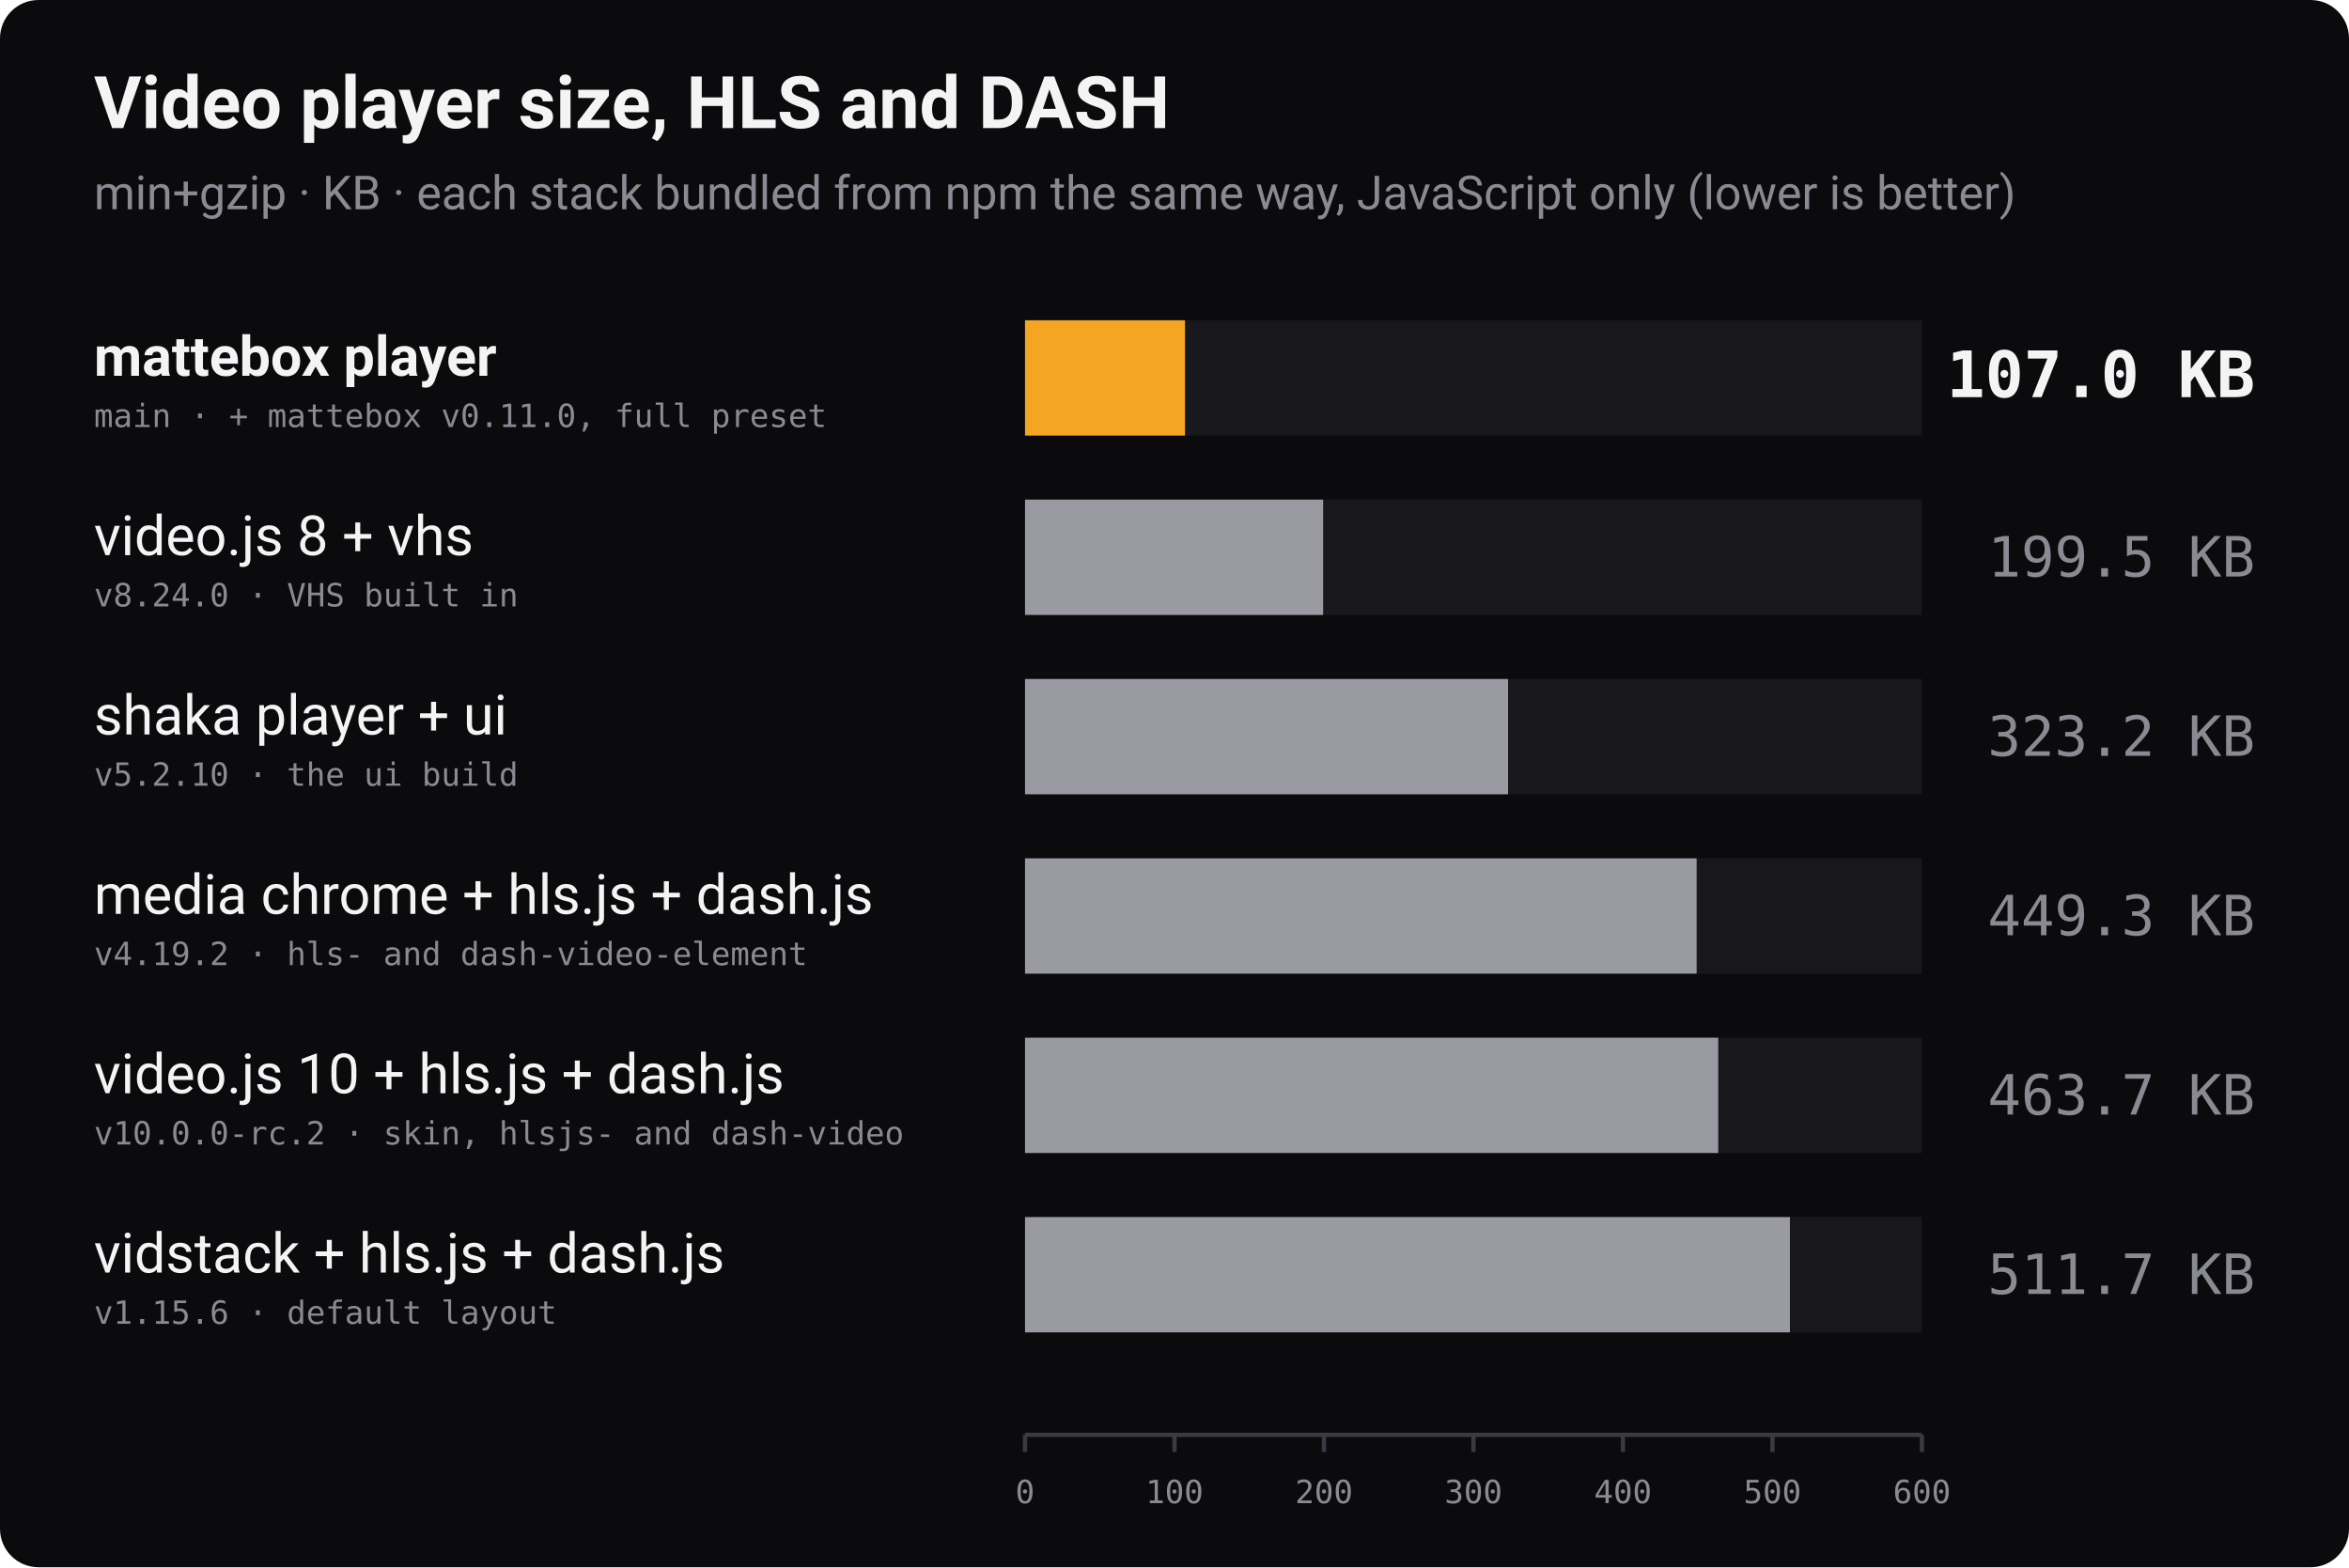
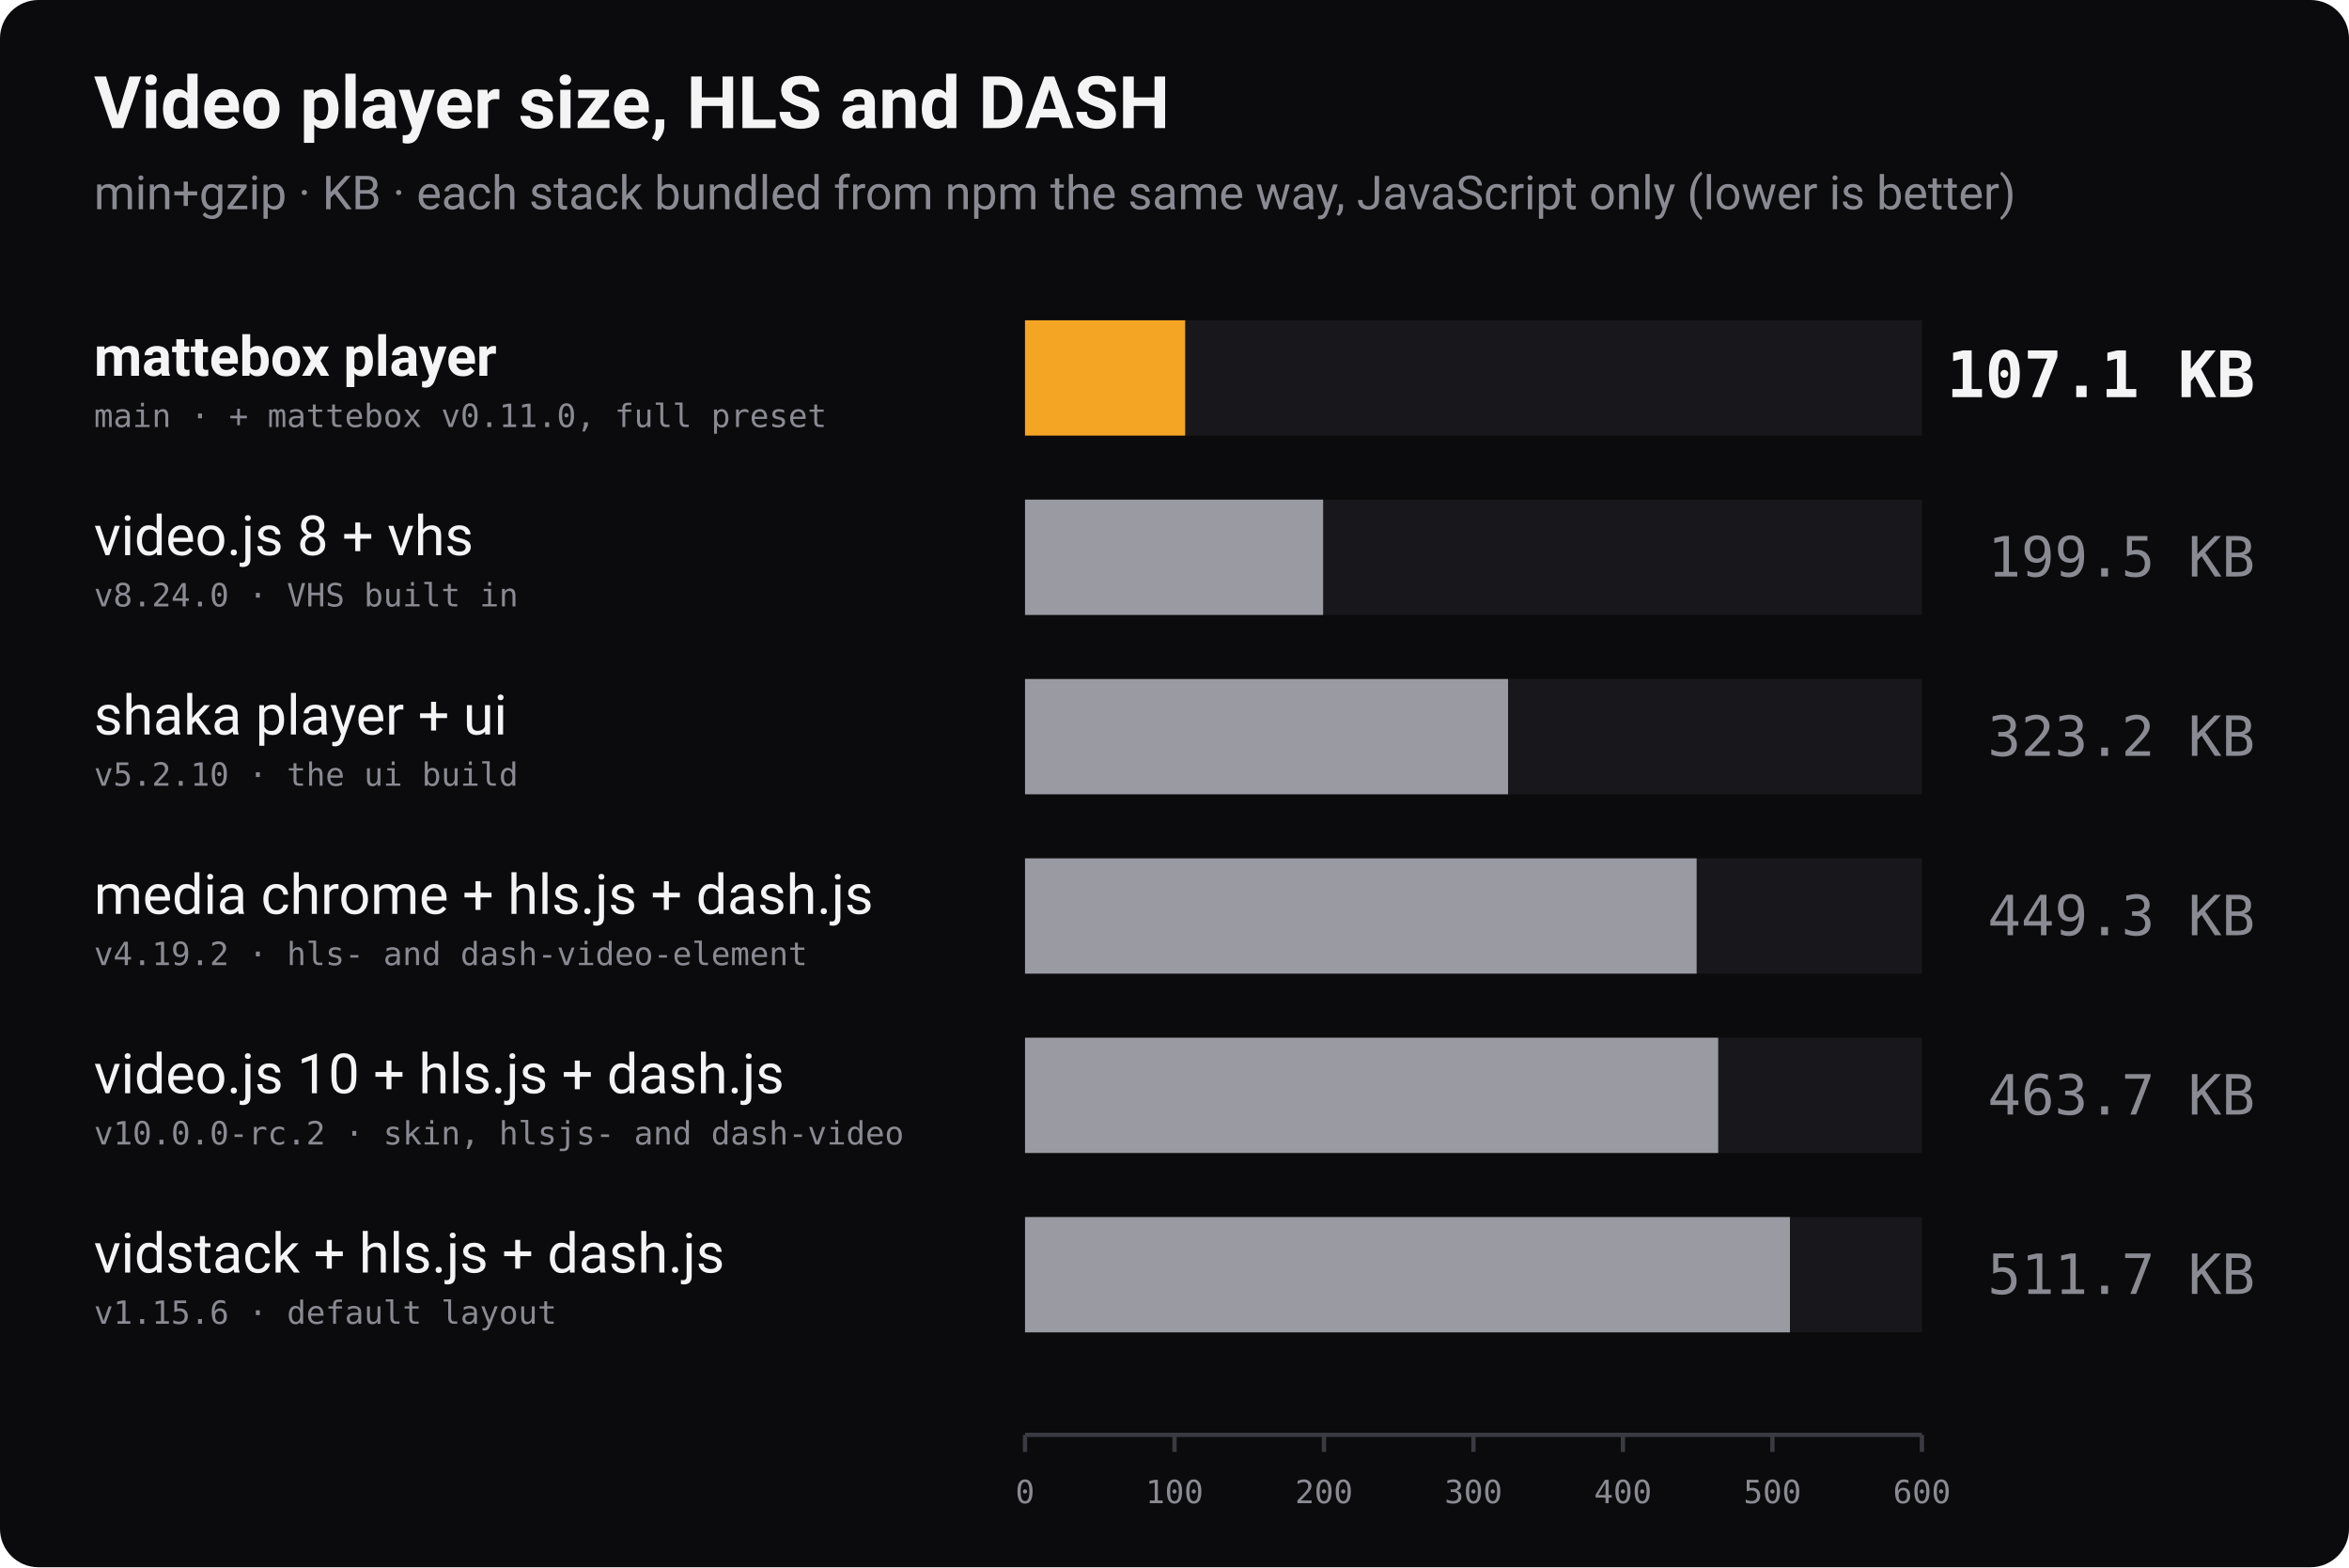
<svg xmlns="http://www.w3.org/2000/svg" width="1100" height="734" viewBox="0 0 1100 734" role="img" aria-label="Bundle size of video players with HLS and DASH playback, min+gzip, lower is better">
  <rect width="1100" height="734" rx="18" fill="#0b0b0d" />
  <text x="44" y="60" font-family="-apple-system, 'Segoe UI', Roboto, Helvetica, Arial, sans-serif" font-size="34" font-weight="700" fill="#f4f4f5">Video player size, HLS and DASH</text>
  <text x="44" y="98" font-family="-apple-system, 'Segoe UI', Roboto, Helvetica, Arial, sans-serif" font-size="22" fill="#8a8a93">min+gzip · KB · each stack bundled from npm the same way, JavaScript only (lower is better)</text>
  <text x="44" y="176" font-family="-apple-system, 'Segoe UI', Roboto, Helvetica, Arial, sans-serif" font-size="26" font-weight="700" fill="#f4f4f5">mattebox player</text>
  <text x="44" y="200" font-family="ui-monospace, 'SF Mono', Menlo, Consolas, monospace" font-size="15" fill="#8a8a93">main · + mattebox v0.11.0, full preset</text>
  <rect x="480" y="150" width="420" height="54" fill="#18181c" />
-   <rect x="480" y="150" width="74.9" height="54" fill="#f5a524" />
-   <text x="1056" y="186" text-anchor="end" font-family="ui-monospace, 'SF Mono', Menlo, Consolas, monospace" font-size="30" font-weight="700" fill="#f4f4f5">107.0 KB</text>
+   <rect x="480" y="150" width="75.0" height="54" fill="#f5a524" />
+   <text x="1056" y="186" text-anchor="end" font-family="ui-monospace, 'SF Mono', Menlo, Consolas, monospace" font-size="30" font-weight="700" fill="#f4f4f5">107.1 KB</text>
  <text x="44" y="260" font-family="-apple-system, 'Segoe UI', Roboto, Helvetica, Arial, sans-serif" font-size="26" font-weight="400" fill="#f4f4f5">video.js 8 + vhs</text>
  <text x="44" y="284" font-family="ui-monospace, 'SF Mono', Menlo, Consolas, monospace" font-size="15" fill="#8a8a93">v8.24.0 · VHS built in</text>
  <rect x="480" y="234" width="420" height="54" fill="#18181c" />
  <rect x="480" y="234" width="139.6" height="54" fill="#9a9aa2" />
  <text x="1056" y="270" text-anchor="end" font-family="ui-monospace, 'SF Mono', Menlo, Consolas, monospace" font-size="26" font-weight="400" fill="#8a8a93">199.5 KB</text>
  <text x="44" y="344" font-family="-apple-system, 'Segoe UI', Roboto, Helvetica, Arial, sans-serif" font-size="26" font-weight="400" fill="#f4f4f5">shaka player + ui</text>
  <text x="44" y="368" font-family="ui-monospace, 'SF Mono', Menlo, Consolas, monospace" font-size="15" fill="#8a8a93">v5.2.10 · the ui build</text>
  <rect x="480" y="318" width="420" height="54" fill="#18181c" />
  <rect x="480" y="318" width="226.2" height="54" fill="#9a9aa2" />
  <text x="1056" y="354" text-anchor="end" font-family="ui-monospace, 'SF Mono', Menlo, Consolas, monospace" font-size="26" font-weight="400" fill="#8a8a93">323.2 KB</text>
  <text x="44" y="428" font-family="-apple-system, 'Segoe UI', Roboto, Helvetica, Arial, sans-serif" font-size="26" font-weight="400" fill="#f4f4f5">media chrome + hls.js + dash.js</text>
  <text x="44" y="452" font-family="ui-monospace, 'SF Mono', Menlo, Consolas, monospace" font-size="15" fill="#8a8a93">v4.19.2 · hls- and dash-video-element</text>
  <rect x="480" y="402" width="420" height="54" fill="#18181c" />
  <rect x="480" y="402" width="314.5" height="54" fill="#9a9aa2" />
  <text x="1056" y="438" text-anchor="end" font-family="ui-monospace, 'SF Mono', Menlo, Consolas, monospace" font-size="26" font-weight="400" fill="#8a8a93">449.3 KB</text>
  <text x="44" y="512" font-family="-apple-system, 'Segoe UI', Roboto, Helvetica, Arial, sans-serif" font-size="26" font-weight="400" fill="#f4f4f5">video.js 10 + hls.js + dash.js</text>
  <text x="44" y="536" font-family="ui-monospace, 'SF Mono', Menlo, Consolas, monospace" font-size="15" fill="#8a8a93">v10.0.0-rc.2 · skin, hlsjs- and dash-video</text>
  <rect x="480" y="486" width="420" height="54" fill="#18181c" />
  <rect x="480" y="486" width="324.6" height="54" fill="#9a9aa2" />
  <text x="1056" y="522" text-anchor="end" font-family="ui-monospace, 'SF Mono', Menlo, Consolas, monospace" font-size="26" font-weight="400" fill="#8a8a93">463.7 KB</text>
  <text x="44" y="596" font-family="-apple-system, 'Segoe UI', Roboto, Helvetica, Arial, sans-serif" font-size="26" font-weight="400" fill="#f4f4f5">vidstack + hls.js + dash.js</text>
  <text x="44" y="620" font-family="ui-monospace, 'SF Mono', Menlo, Consolas, monospace" font-size="15" fill="#8a8a93">v1.15.6 · default layout</text>
  <rect x="480" y="570" width="420" height="54" fill="#18181c" />
  <rect x="480" y="570" width="358.2" height="54" fill="#9a9aa2" />
  <text x="1056" y="606" text-anchor="end" font-family="ui-monospace, 'SF Mono', Menlo, Consolas, monospace" font-size="26" font-weight="400" fill="#8a8a93">511.7 KB</text>
  <line x1="480" y1="672" x2="900" y2="672" stroke="#3a3a42" stroke-width="2" />
  <line x1="480.0" y1="672" x2="480.0" y2="680" stroke="#3a3a42" stroke-width="2" />
  <text x="480.0" y="704" text-anchor="middle" font-family="ui-monospace, 'SF Mono', Menlo, Consolas, monospace" font-size="15" fill="#8a8a93">0</text>
  <line x1="550.0" y1="672" x2="550.0" y2="680" stroke="#3a3a42" stroke-width="2" />
  <text x="550.0" y="704" text-anchor="middle" font-family="ui-monospace, 'SF Mono', Menlo, Consolas, monospace" font-size="15" fill="#8a8a93">100</text>
  <line x1="620.0" y1="672" x2="620.0" y2="680" stroke="#3a3a42" stroke-width="2" />
  <text x="620.0" y="704" text-anchor="middle" font-family="ui-monospace, 'SF Mono', Menlo, Consolas, monospace" font-size="15" fill="#8a8a93">200</text>
  <line x1="690.0" y1="672" x2="690.0" y2="680" stroke="#3a3a42" stroke-width="2" />
  <text x="690.0" y="704" text-anchor="middle" font-family="ui-monospace, 'SF Mono', Menlo, Consolas, monospace" font-size="15" fill="#8a8a93">300</text>
  <line x1="760.0" y1="672" x2="760.0" y2="680" stroke="#3a3a42" stroke-width="2" />
  <text x="760.0" y="704" text-anchor="middle" font-family="ui-monospace, 'SF Mono', Menlo, Consolas, monospace" font-size="15" fill="#8a8a93">400</text>
  <line x1="830.0" y1="672" x2="830.0" y2="680" stroke="#3a3a42" stroke-width="2" />
  <text x="830.0" y="704" text-anchor="middle" font-family="ui-monospace, 'SF Mono', Menlo, Consolas, monospace" font-size="15" fill="#8a8a93">500</text>
  <line x1="900.0" y1="672" x2="900.0" y2="680" stroke="#3a3a42" stroke-width="2" />
  <text x="900.0" y="704" text-anchor="middle" font-family="ui-monospace, 'SF Mono', Menlo, Consolas, monospace" font-size="15" fill="#8a8a93">600</text>
</svg>
